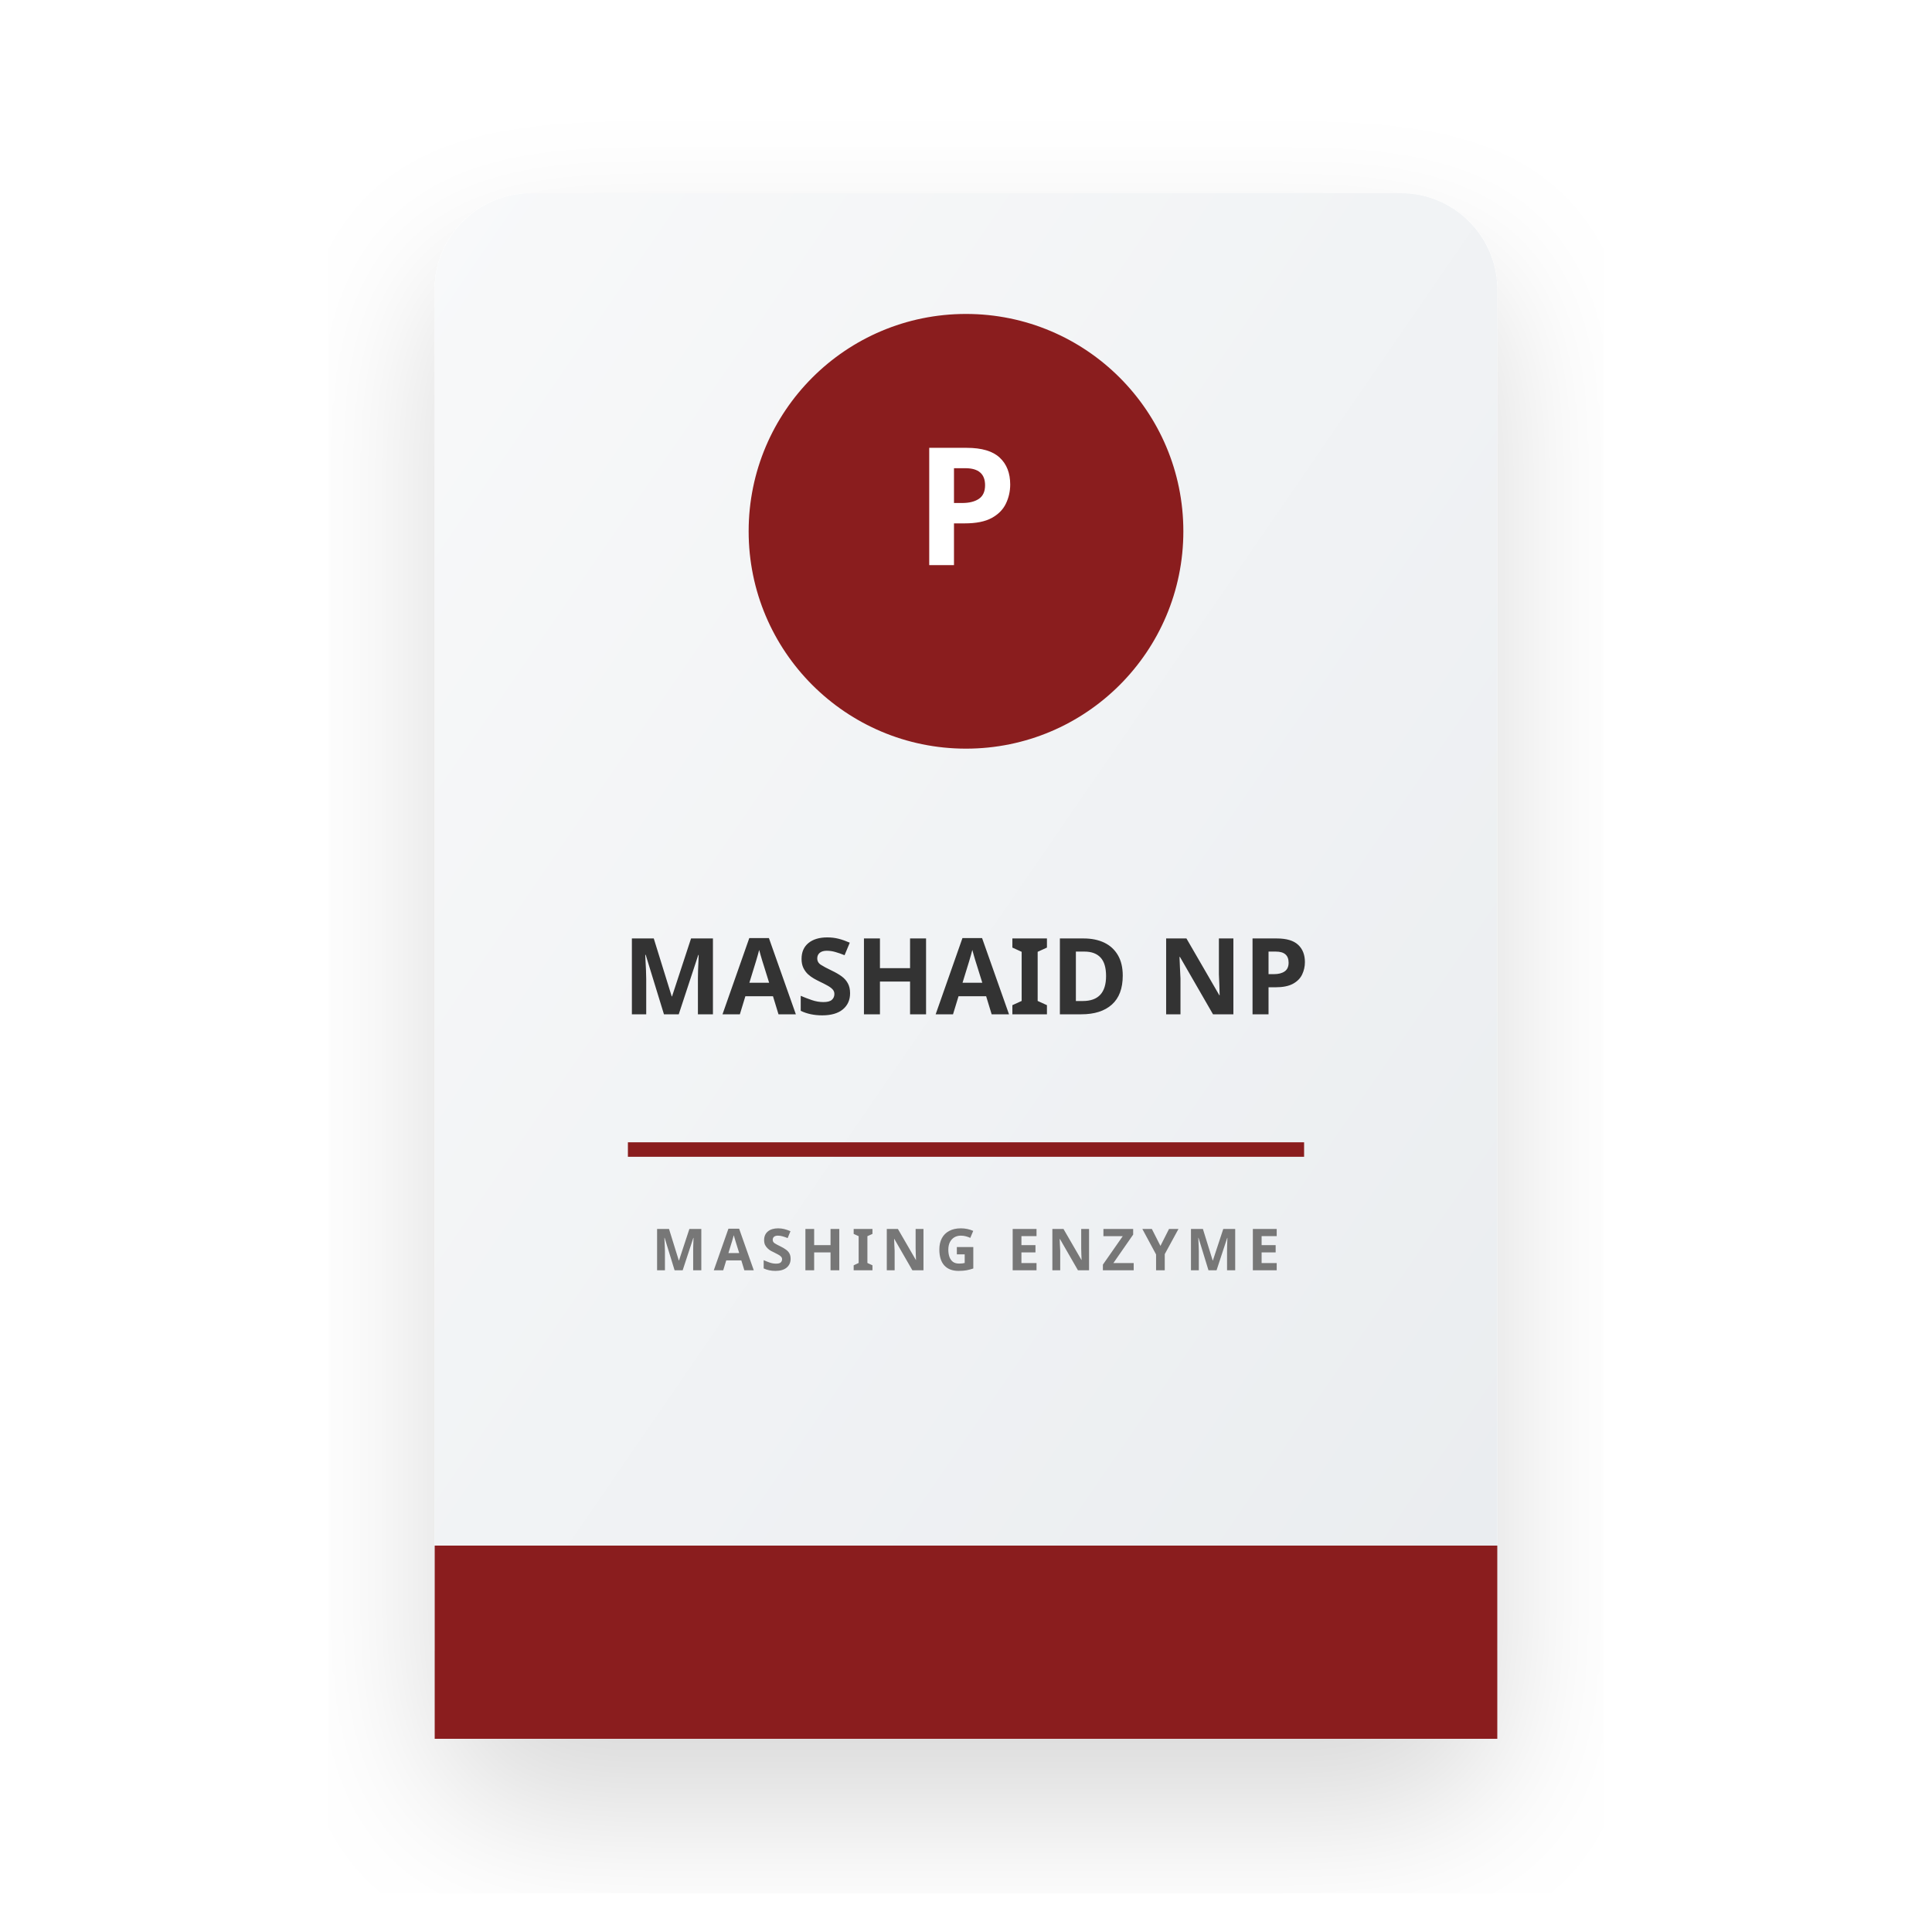
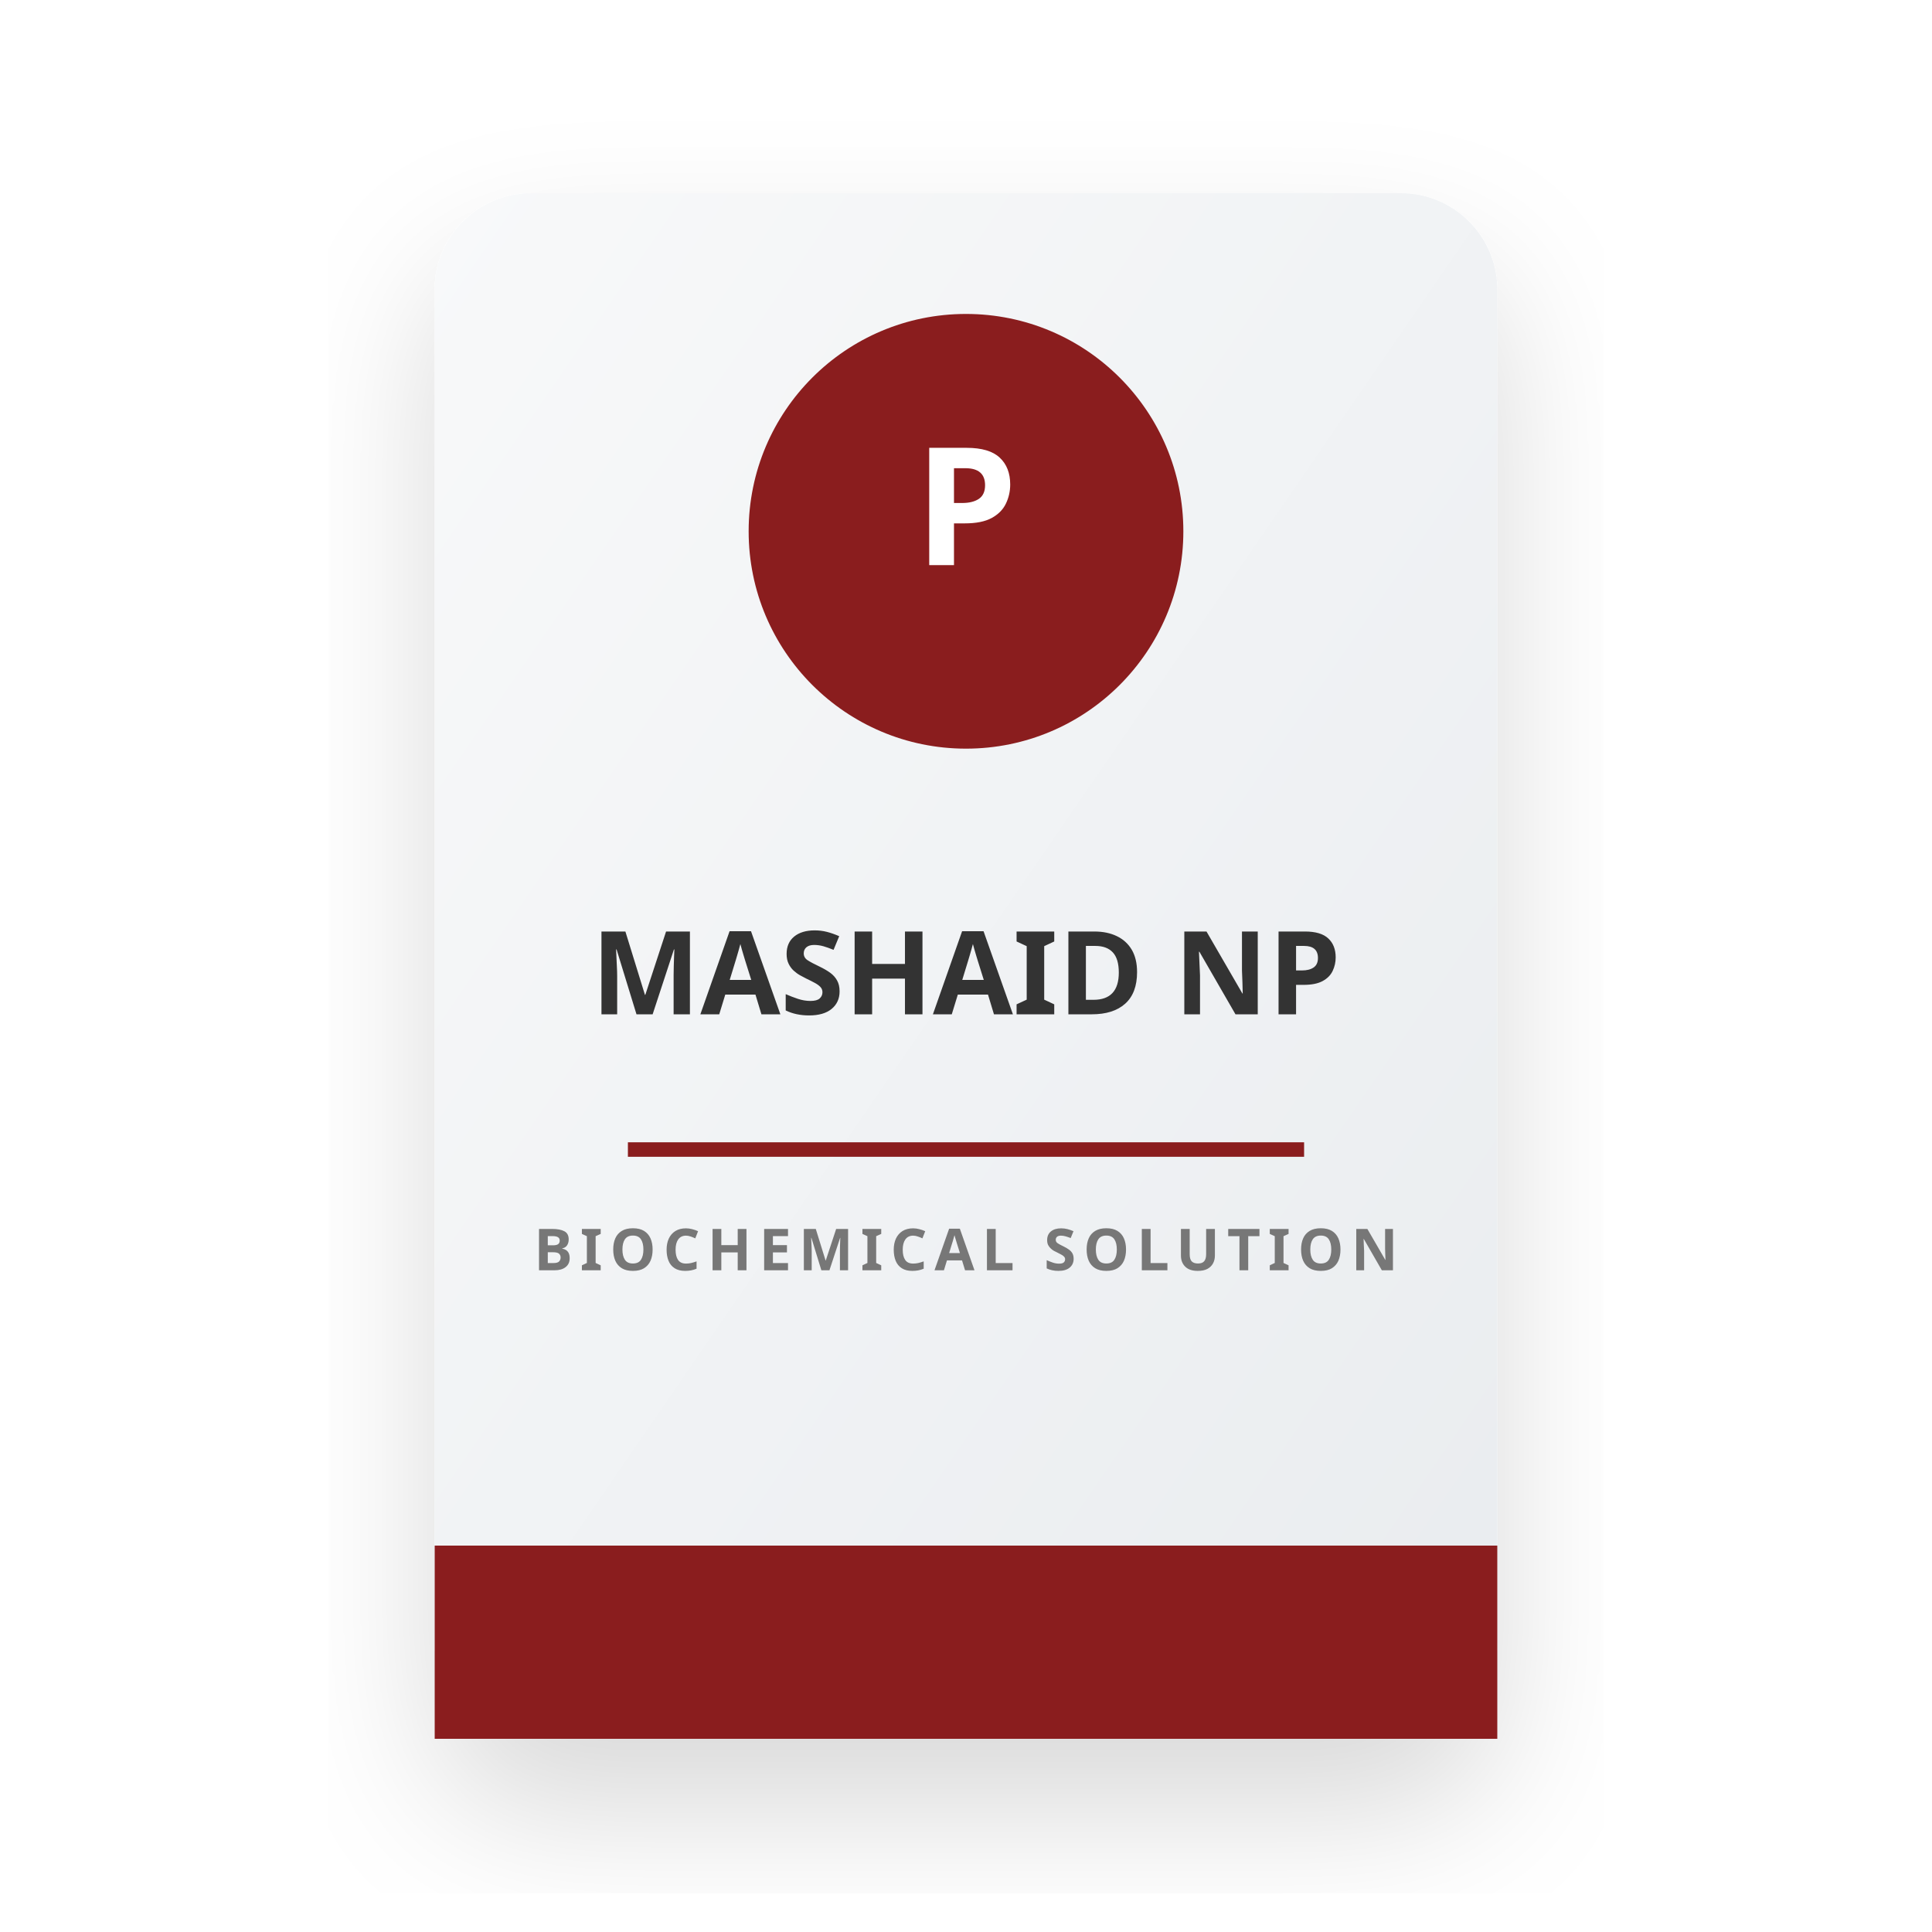
<svg xmlns="http://www.w3.org/2000/svg" width="400" height="400" viewBox="0 0 400 400">
  <defs>
    <linearGradient id="grad" x1="0%" y1="0%" x2="100%" y2="100%">
      <stop offset="0%" style="stop-color:#f8f9fa;stop-opacity:1" />
      <stop offset="100%" style="stop-color:#e9ecef;stop-opacity:1" />
    </linearGradient>
    <filter id="shadow">
      <feDropShadow dx="0" dy="15" stdDeviation="15" flood-opacity="0.15" />
    </filter>
  </defs>
  <rect width="400" height="400" fill="#ffffff" />
  <rect x="90" y="40" width="220" height="320" rx="20" ry="20" fill="url(#grad)" filter="url(#shadow)" />
  <rect x="90" y="320" width="220" height="40" rx="0" ry="0" fill="#8a1d1e" />
  <circle cx="200" cy="110" r="45" fill="#8a1d1e" />
  <text x="200" y="117" font-family="sans-serif" font-weight="bold" font-size="34" fill="#ffffff" text-anchor="middle">P</text>
-   <text x="200" y="210" font-family="sans-serif" font-weight="bold" font-size="22" fill="#333333" text-anchor="middle">MASHAID NP</text>
+   <text x="200" y="210" font-family="sans-serif" font-weight="bold" font-size="24" fill="#333333" text-anchor="middle">MASHAID NP</text>
  <line x1="130" y1="238" x2="270" y2="238" stroke="#8a1d1e" stroke-width="3" />
-   <text x="200" y="263" font-family="sans-serif" font-weight="bold" font-size="12" fill="#777777" text-anchor="middle" letter-spacing="1.5">MASHING ENZYME</text>
+   <text x="200" y="263" font-family="sans-serif" font-weight="bold" font-size="12" fill="#777777" text-anchor="middle" letter-spacing="1.5">BIOCHEMICAL SOLUTION</text>
</svg>
